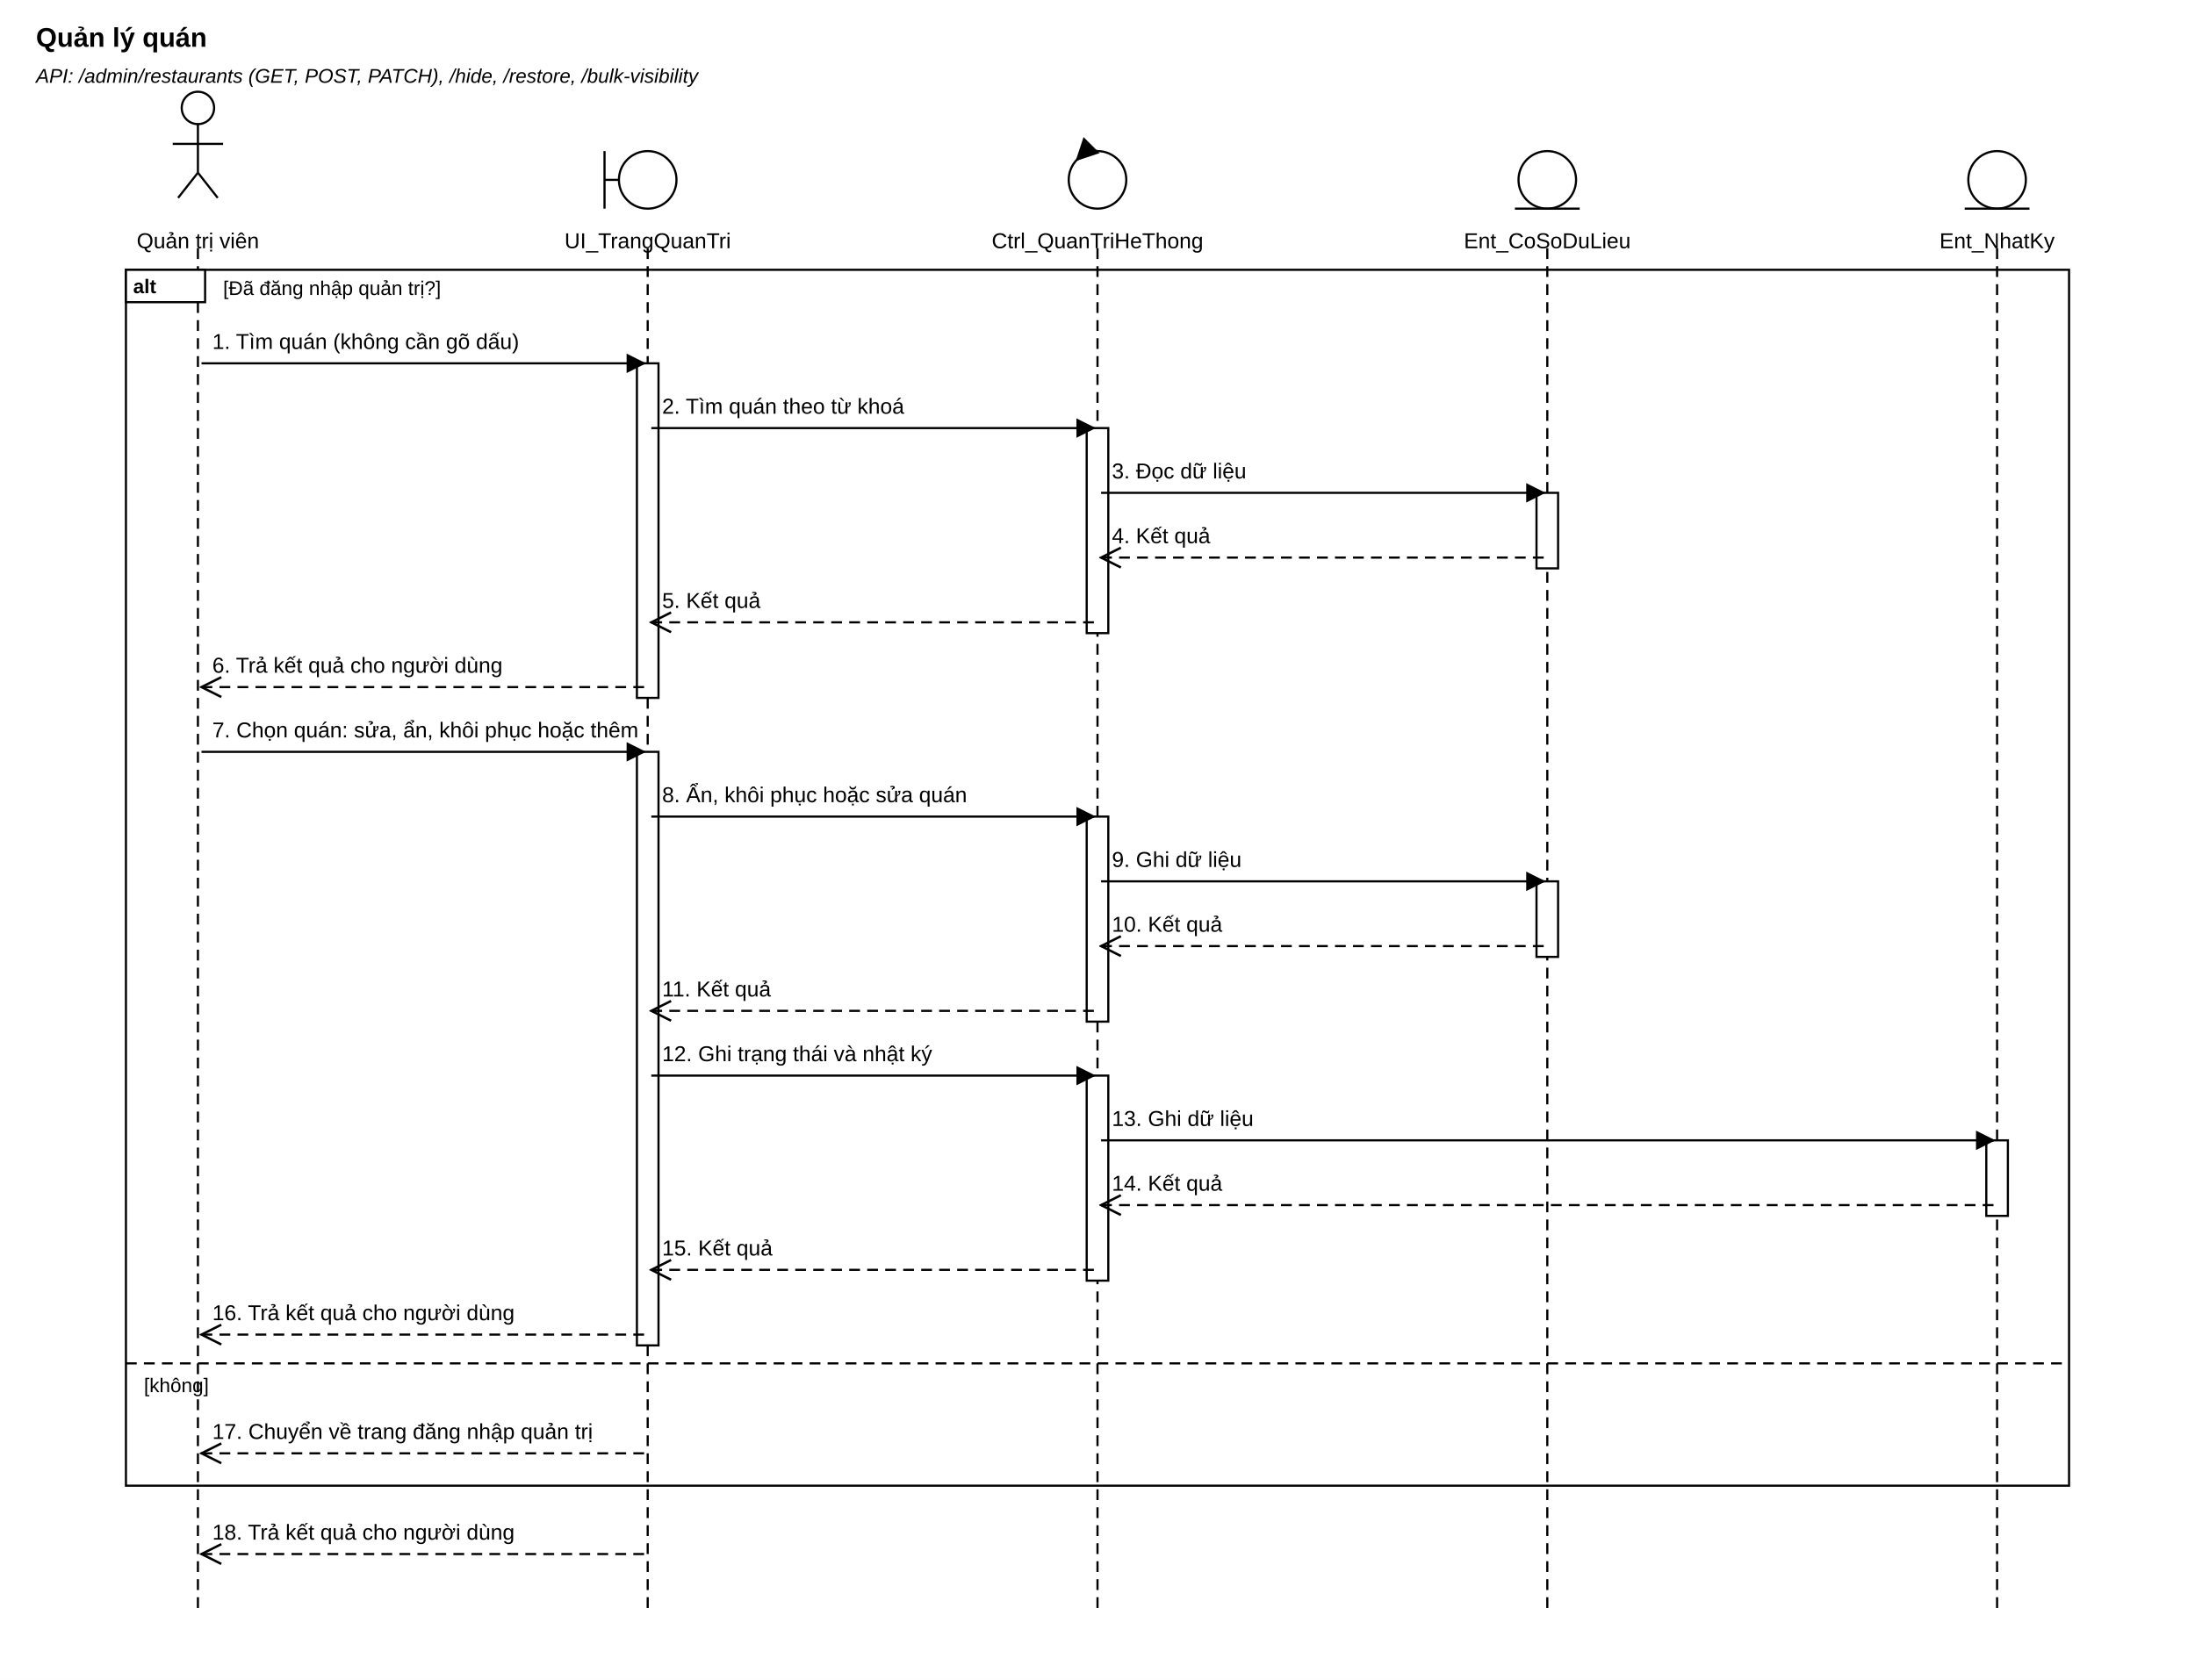
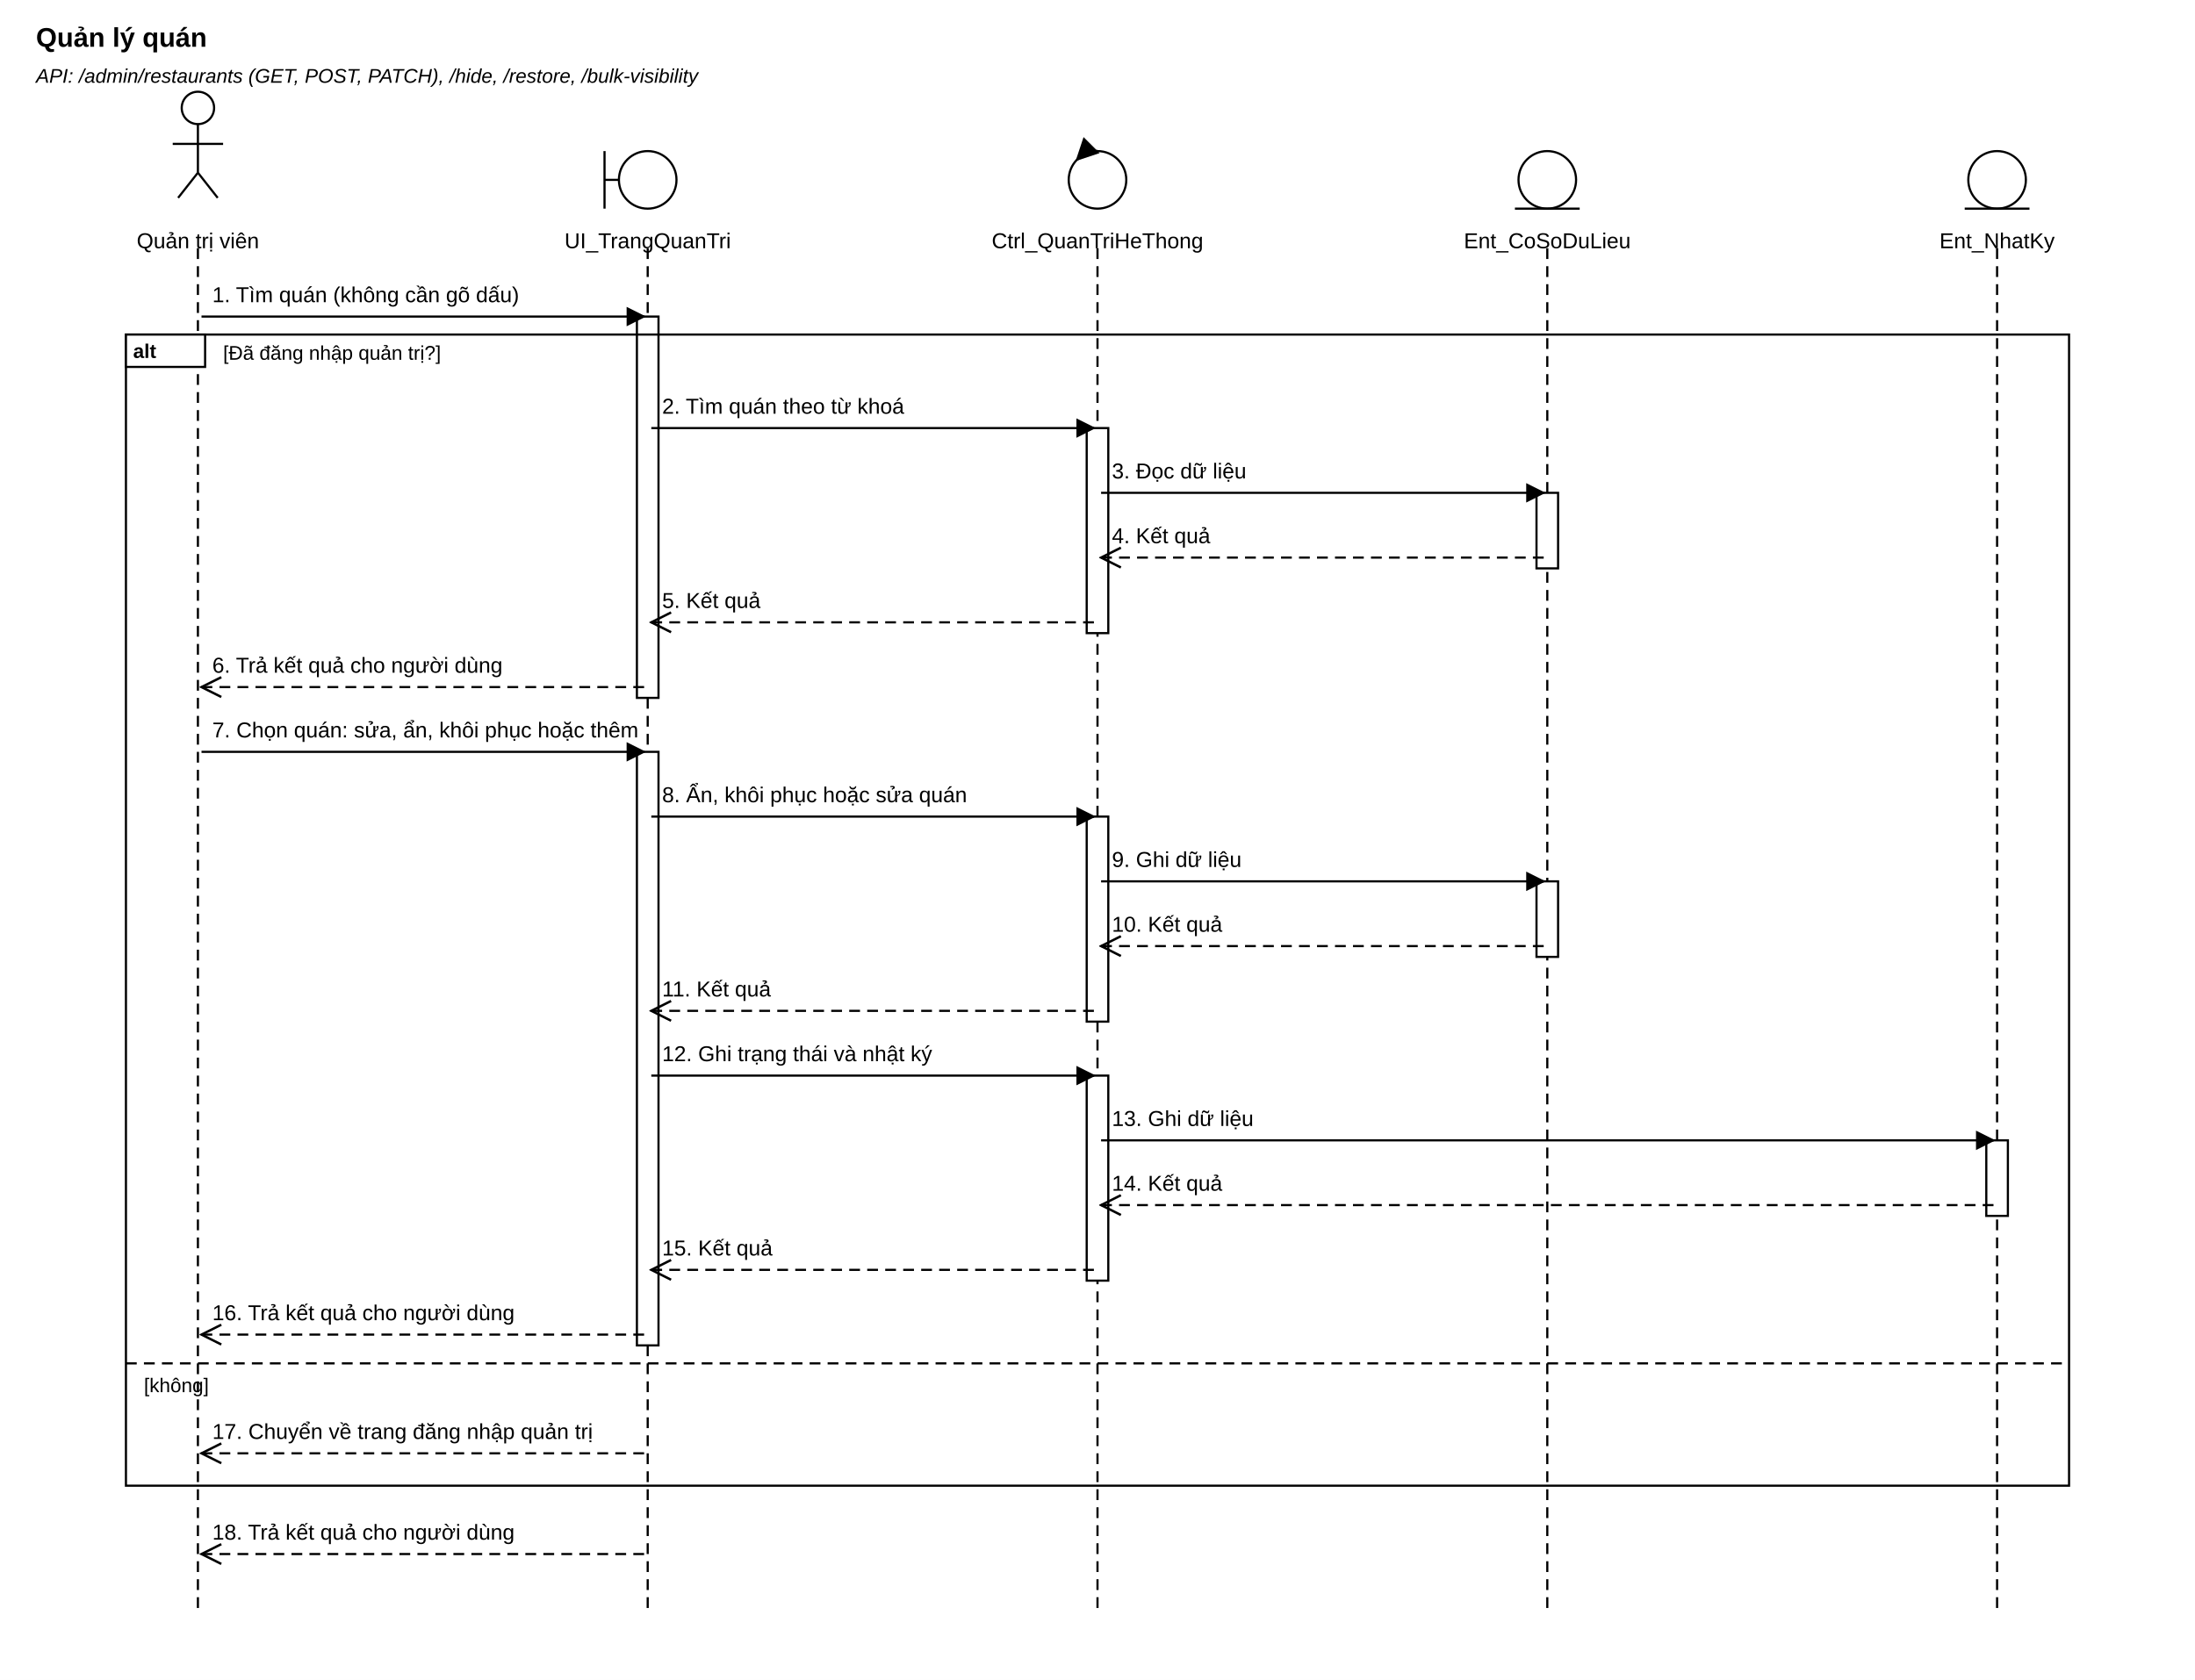
<svg xmlns="http://www.w3.org/2000/svg" width="1220" height="934" viewBox="0 0 1220 934">
  <defs>
    <marker id="dac" viewBox="0 0 10 10" refX="9" refY="5" markerWidth="9" markerHeight="9" orient="auto">
      <path d="M0,0 L10,5 L0,10 z" fill="#000" />
    </marker>
    <marker id="ho" viewBox="0 0 12 12" refX="11" refY="6" markerWidth="11" markerHeight="11" orient="auto">
      <path d="M1,1 L11,6 L1,11" fill="none" stroke="#000" stroke-width="1.2" />
    </marker>
  </defs>
  <rect width="100%" height="100%" fill="#fff" />
  <text x="20" y="26" font-family="Arial, Helvetica, sans-serif" font-size="15" text-anchor="start" font-weight="bold" fill="#000">Quản lý quán</text>
  <text x="20" y="46" font-family="Arial, Helvetica, sans-serif" font-size="11" text-anchor="start" font-weight="normal" fill="#000" font-style="italic">API: /admin/restaurants (GET, POST, PATCH), /hide, /restore, /bulk-visibility</text>
  <circle cx="110" cy="60" r="9" fill="#fff" stroke="#000" stroke-width="1.2" />
  <line x1="110" y1="69" x2="110" y2="96" stroke="#000" stroke-width="1.2" />
  <line x1="96" y1="80" x2="124" y2="80" stroke="#000" stroke-width="1.2" />
  <line x1="110" y1="96" x2="99" y2="110" stroke="#000" stroke-width="1.2" />
  <line x1="110" y1="96" x2="121" y2="110" stroke="#000" stroke-width="1.2" />
  <text x="110" y="138" font-family="Arial, Helvetica, sans-serif" font-size="12" text-anchor="middle" font-weight="normal" fill="#000">Quản trị viên</text>
  <line x1="336" y1="84" x2="336" y2="116" stroke="#000" stroke-width="1.2" />
  <line x1="336" y1="100" x2="344" y2="100" stroke="#000" stroke-width="1.2" />
  <circle cx="360" cy="100" r="16" fill="#fff" stroke="#000" stroke-width="1.2" />
  <text x="360" y="138" font-family="Arial, Helvetica, sans-serif" font-size="12" text-anchor="middle" font-weight="normal" fill="#000">UI_TrangQuanTri</text>
  <circle cx="610" cy="100" r="16" fill="#fff" stroke="#000" stroke-width="1.2" />
  <path d="M 610 84 A 16 16 0 0 0 598.69 88.69" fill="none" stroke="#000" stroke-width="1.4" marker-end="url(#dac)" />
  <text x="610" y="138" font-family="Arial, Helvetica, sans-serif" font-size="12" text-anchor="middle" font-weight="normal" fill="#000">Ctrl_QuanTriHeThong</text>
  <circle cx="860" cy="100" r="16" fill="#fff" stroke="#000" stroke-width="1.2" />
  <line x1="842" y1="116" x2="878" y2="116" stroke="#000" stroke-width="1.2" />
  <text x="860" y="138" font-family="Arial, Helvetica, sans-serif" font-size="12" text-anchor="middle" font-weight="normal" fill="#000">Ent_CoSoDuLieu</text>
  <circle cx="1110" cy="100" r="16" fill="#fff" stroke="#000" stroke-width="1.2" />
  <line x1="1092" y1="116" x2="1128" y2="116" stroke="#000" stroke-width="1.2" />
  <text x="1110" y="138" font-family="Arial, Helvetica, sans-serif" font-size="12" text-anchor="middle" font-weight="normal" fill="#000">Ent_NhatKy</text>
  <line x1="110" y1="138" x2="110" y2="894" stroke="#000" stroke-width="1.2" stroke-dasharray="6 4" />
  <line x1="360" y1="138" x2="360" y2="894" stroke="#000" stroke-width="1.2" stroke-dasharray="6 4" />
  <line x1="610" y1="138" x2="610" y2="894" stroke="#000" stroke-width="1.2" stroke-dasharray="6 4" />
  <line x1="860" y1="138" x2="860" y2="894" stroke="#000" stroke-width="1.2" stroke-dasharray="6 4" />
  <line x1="1110" y1="138" x2="1110" y2="894" stroke="#000" stroke-width="1.2" stroke-dasharray="6 4" />
  <rect x="854" y="274" width="12" height="42" rx="0" fill="#fff" stroke="#000" stroke-width="1.2" />
  <rect x="604" y="238" width="12" height="114" rx="0" fill="#fff" stroke="#000" stroke-width="1.2" />
-   <rect x="354" y="202" width="12" height="186" rx="0" fill="#fff" stroke="#000" stroke-width="1.2" />
+   <rect x="354" y="176" width="12" height="212" rx="0" fill="#fff" stroke="#000" stroke-width="1.2" />
  <rect x="854" y="490" width="12" height="42" rx="0" fill="#fff" stroke="#000" stroke-width="1.2" />
  <rect x="604" y="454" width="12" height="114" rx="0" fill="#fff" stroke="#000" stroke-width="1.2" />
  <rect x="1104" y="634" width="12" height="42" rx="0" fill="#fff" stroke="#000" stroke-width="1.2" />
  <rect x="604" y="598" width="12" height="114" rx="0" fill="#fff" stroke="#000" stroke-width="1.2" />
  <rect x="354" y="418" width="12" height="330" rx="0" fill="#fff" stroke="#000" stroke-width="1.2" />
-   <line x1="112" y1="202" x2="358" y2="202" stroke="#000" stroke-width="1.2" marker-end="url(#dac)" />
-   <text x="118" y="194" font-family="Arial, Helvetica, sans-serif" font-size="12" text-anchor="start" font-weight="normal" fill="#000">1. Tìm quán (không cần gõ dấu)</text>
+   <line x1="112" y1="176" x2="358" y2="176" stroke="#000" stroke-width="1.2" marker-end="url(#dac)" />
+   <text x="118" y="168" font-family="Arial, Helvetica, sans-serif" font-size="12" text-anchor="start" font-weight="normal" fill="#000">1. Tìm quán (không cần gõ dấu)</text>
  <line x1="362" y1="238" x2="608" y2="238" stroke="#000" stroke-width="1.2" marker-end="url(#dac)" />
  <text x="368" y="230" font-family="Arial, Helvetica, sans-serif" font-size="12" text-anchor="start" font-weight="normal" fill="#000">2. Tìm quán theo từ khoá</text>
  <line x1="612" y1="274" x2="858" y2="274" stroke="#000" stroke-width="1.2" marker-end="url(#dac)" />
  <text x="618" y="266" font-family="Arial, Helvetica, sans-serif" font-size="12" text-anchor="start" font-weight="normal" fill="#000">3. Đọc dữ liệu</text>
  <line x1="858" y1="310" x2="612" y2="310" stroke="#000" stroke-width="1.2" stroke-dasharray="6 4" marker-end="url(#ho)" />
  <text x="618" y="302" font-family="Arial, Helvetica, sans-serif" font-size="12" text-anchor="start" font-weight="normal" fill="#000">4. Kết quả</text>
  <line x1="608" y1="346" x2="362" y2="346" stroke="#000" stroke-width="1.2" stroke-dasharray="6 4" marker-end="url(#ho)" />
  <text x="368" y="338" font-family="Arial, Helvetica, sans-serif" font-size="12" text-anchor="start" font-weight="normal" fill="#000">5. Kết quả</text>
  <line x1="358" y1="382" x2="112" y2="382" stroke="#000" stroke-width="1.2" stroke-dasharray="6 4" marker-end="url(#ho)" />
  <text x="118" y="374" font-family="Arial, Helvetica, sans-serif" font-size="12" text-anchor="start" font-weight="normal" fill="#000">6. Trả kết quả cho người dùng</text>
  <line x1="112" y1="418" x2="358" y2="418" stroke="#000" stroke-width="1.2" marker-end="url(#dac)" />
  <text x="118" y="410" font-family="Arial, Helvetica, sans-serif" font-size="12" text-anchor="start" font-weight="normal" fill="#000">7. Chọn quán: sửa, ẩn, khôi phục hoặc thêm</text>
  <line x1="362" y1="454" x2="608" y2="454" stroke="#000" stroke-width="1.2" marker-end="url(#dac)" />
  <text x="368" y="446" font-family="Arial, Helvetica, sans-serif" font-size="12" text-anchor="start" font-weight="normal" fill="#000">8. Ẩn, khôi phục hoặc sửa quán</text>
  <line x1="612" y1="490" x2="858" y2="490" stroke="#000" stroke-width="1.2" marker-end="url(#dac)" />
  <text x="618" y="482" font-family="Arial, Helvetica, sans-serif" font-size="12" text-anchor="start" font-weight="normal" fill="#000">9. Ghi dữ liệu</text>
  <line x1="858" y1="526" x2="612" y2="526" stroke="#000" stroke-width="1.2" stroke-dasharray="6 4" marker-end="url(#ho)" />
  <text x="618" y="518" font-family="Arial, Helvetica, sans-serif" font-size="12" text-anchor="start" font-weight="normal" fill="#000">10. Kết quả</text>
  <line x1="608" y1="562" x2="362" y2="562" stroke="#000" stroke-width="1.2" stroke-dasharray="6 4" marker-end="url(#ho)" />
  <text x="368" y="554" font-family="Arial, Helvetica, sans-serif" font-size="12" text-anchor="start" font-weight="normal" fill="#000">11. Kết quả</text>
  <line x1="362" y1="598" x2="608" y2="598" stroke="#000" stroke-width="1.2" marker-end="url(#dac)" />
  <text x="368" y="590" font-family="Arial, Helvetica, sans-serif" font-size="12" text-anchor="start" font-weight="normal" fill="#000">12. Ghi trạng thái và nhật ký</text>
  <line x1="612" y1="634" x2="1108" y2="634" stroke="#000" stroke-width="1.2" marker-end="url(#dac)" />
  <text x="618" y="626" font-family="Arial, Helvetica, sans-serif" font-size="12" text-anchor="start" font-weight="normal" fill="#000">13. Ghi dữ liệu</text>
  <line x1="1108" y1="670" x2="612" y2="670" stroke="#000" stroke-width="1.2" stroke-dasharray="6 4" marker-end="url(#ho)" />
  <text x="618" y="662" font-family="Arial, Helvetica, sans-serif" font-size="12" text-anchor="start" font-weight="normal" fill="#000">14. Kết quả</text>
  <line x1="608" y1="706" x2="362" y2="706" stroke="#000" stroke-width="1.2" stroke-dasharray="6 4" marker-end="url(#ho)" />
  <text x="368" y="698" font-family="Arial, Helvetica, sans-serif" font-size="12" text-anchor="start" font-weight="normal" fill="#000">15. Kết quả</text>
  <line x1="358" y1="742" x2="112" y2="742" stroke="#000" stroke-width="1.2" stroke-dasharray="6 4" marker-end="url(#ho)" />
  <text x="118" y="734" font-family="Arial, Helvetica, sans-serif" font-size="12" text-anchor="start" font-weight="normal" fill="#000">16. Trả kết quả cho người dùng</text>
  <line x1="70" y1="758" x2="1150" y2="758" stroke="#000" stroke-width="1.2" stroke-dasharray="6 4" />
  <text x="80" y="774" font-family="Arial, Helvetica, sans-serif" font-size="11" text-anchor="start" font-weight="normal" fill="#000">[không]</text>
  <line x1="358" y1="808" x2="112" y2="808" stroke="#000" stroke-width="1.2" stroke-dasharray="6 4" marker-end="url(#ho)" />
  <text x="118" y="800" font-family="Arial, Helvetica, sans-serif" font-size="12" text-anchor="start" font-weight="normal" fill="#000">17. Chuyển về trang đăng nhập quản trị</text>
-   <rect x="70" y="150" width="1080" height="676" rx="0" fill="none" stroke="#000" stroke-width="1.2" />
-   <rect x="70" y="150" width="44" height="18" fill="#fff" stroke="#000" stroke-width="1.2" />
-   <text x="74" y="163" font-family="Arial, Helvetica, sans-serif" font-size="11" text-anchor="start" font-weight="bold" fill="#000">alt</text>
-   <text x="124" y="164" font-family="Arial, Helvetica, sans-serif" font-size="11" text-anchor="start" font-weight="normal" fill="#000">[Đã đăng nhập quản trị?]</text>
+   <rect x="70" y="186" width="1080" height="640" rx="0" fill="none" stroke="#000" stroke-width="1.2" />
+   <rect x="70" y="186" width="44" height="18" fill="#fff" stroke="#000" stroke-width="1.2" />
+   <text x="74" y="199" font-family="Arial, Helvetica, sans-serif" font-size="11" text-anchor="start" font-weight="bold" fill="#000">alt</text>
+   <text x="124" y="200" font-family="Arial, Helvetica, sans-serif" font-size="11" text-anchor="start" font-weight="normal" fill="#000">[Đã đăng nhập quản trị?]</text>
  <line x1="358" y1="864" x2="112" y2="864" stroke="#000" stroke-width="1.2" stroke-dasharray="6 4" marker-end="url(#ho)" />
  <text x="118" y="856" font-family="Arial, Helvetica, sans-serif" font-size="12" text-anchor="start" font-weight="normal" fill="#000">18. Trả kết quả cho người dùng</text>
</svg>
